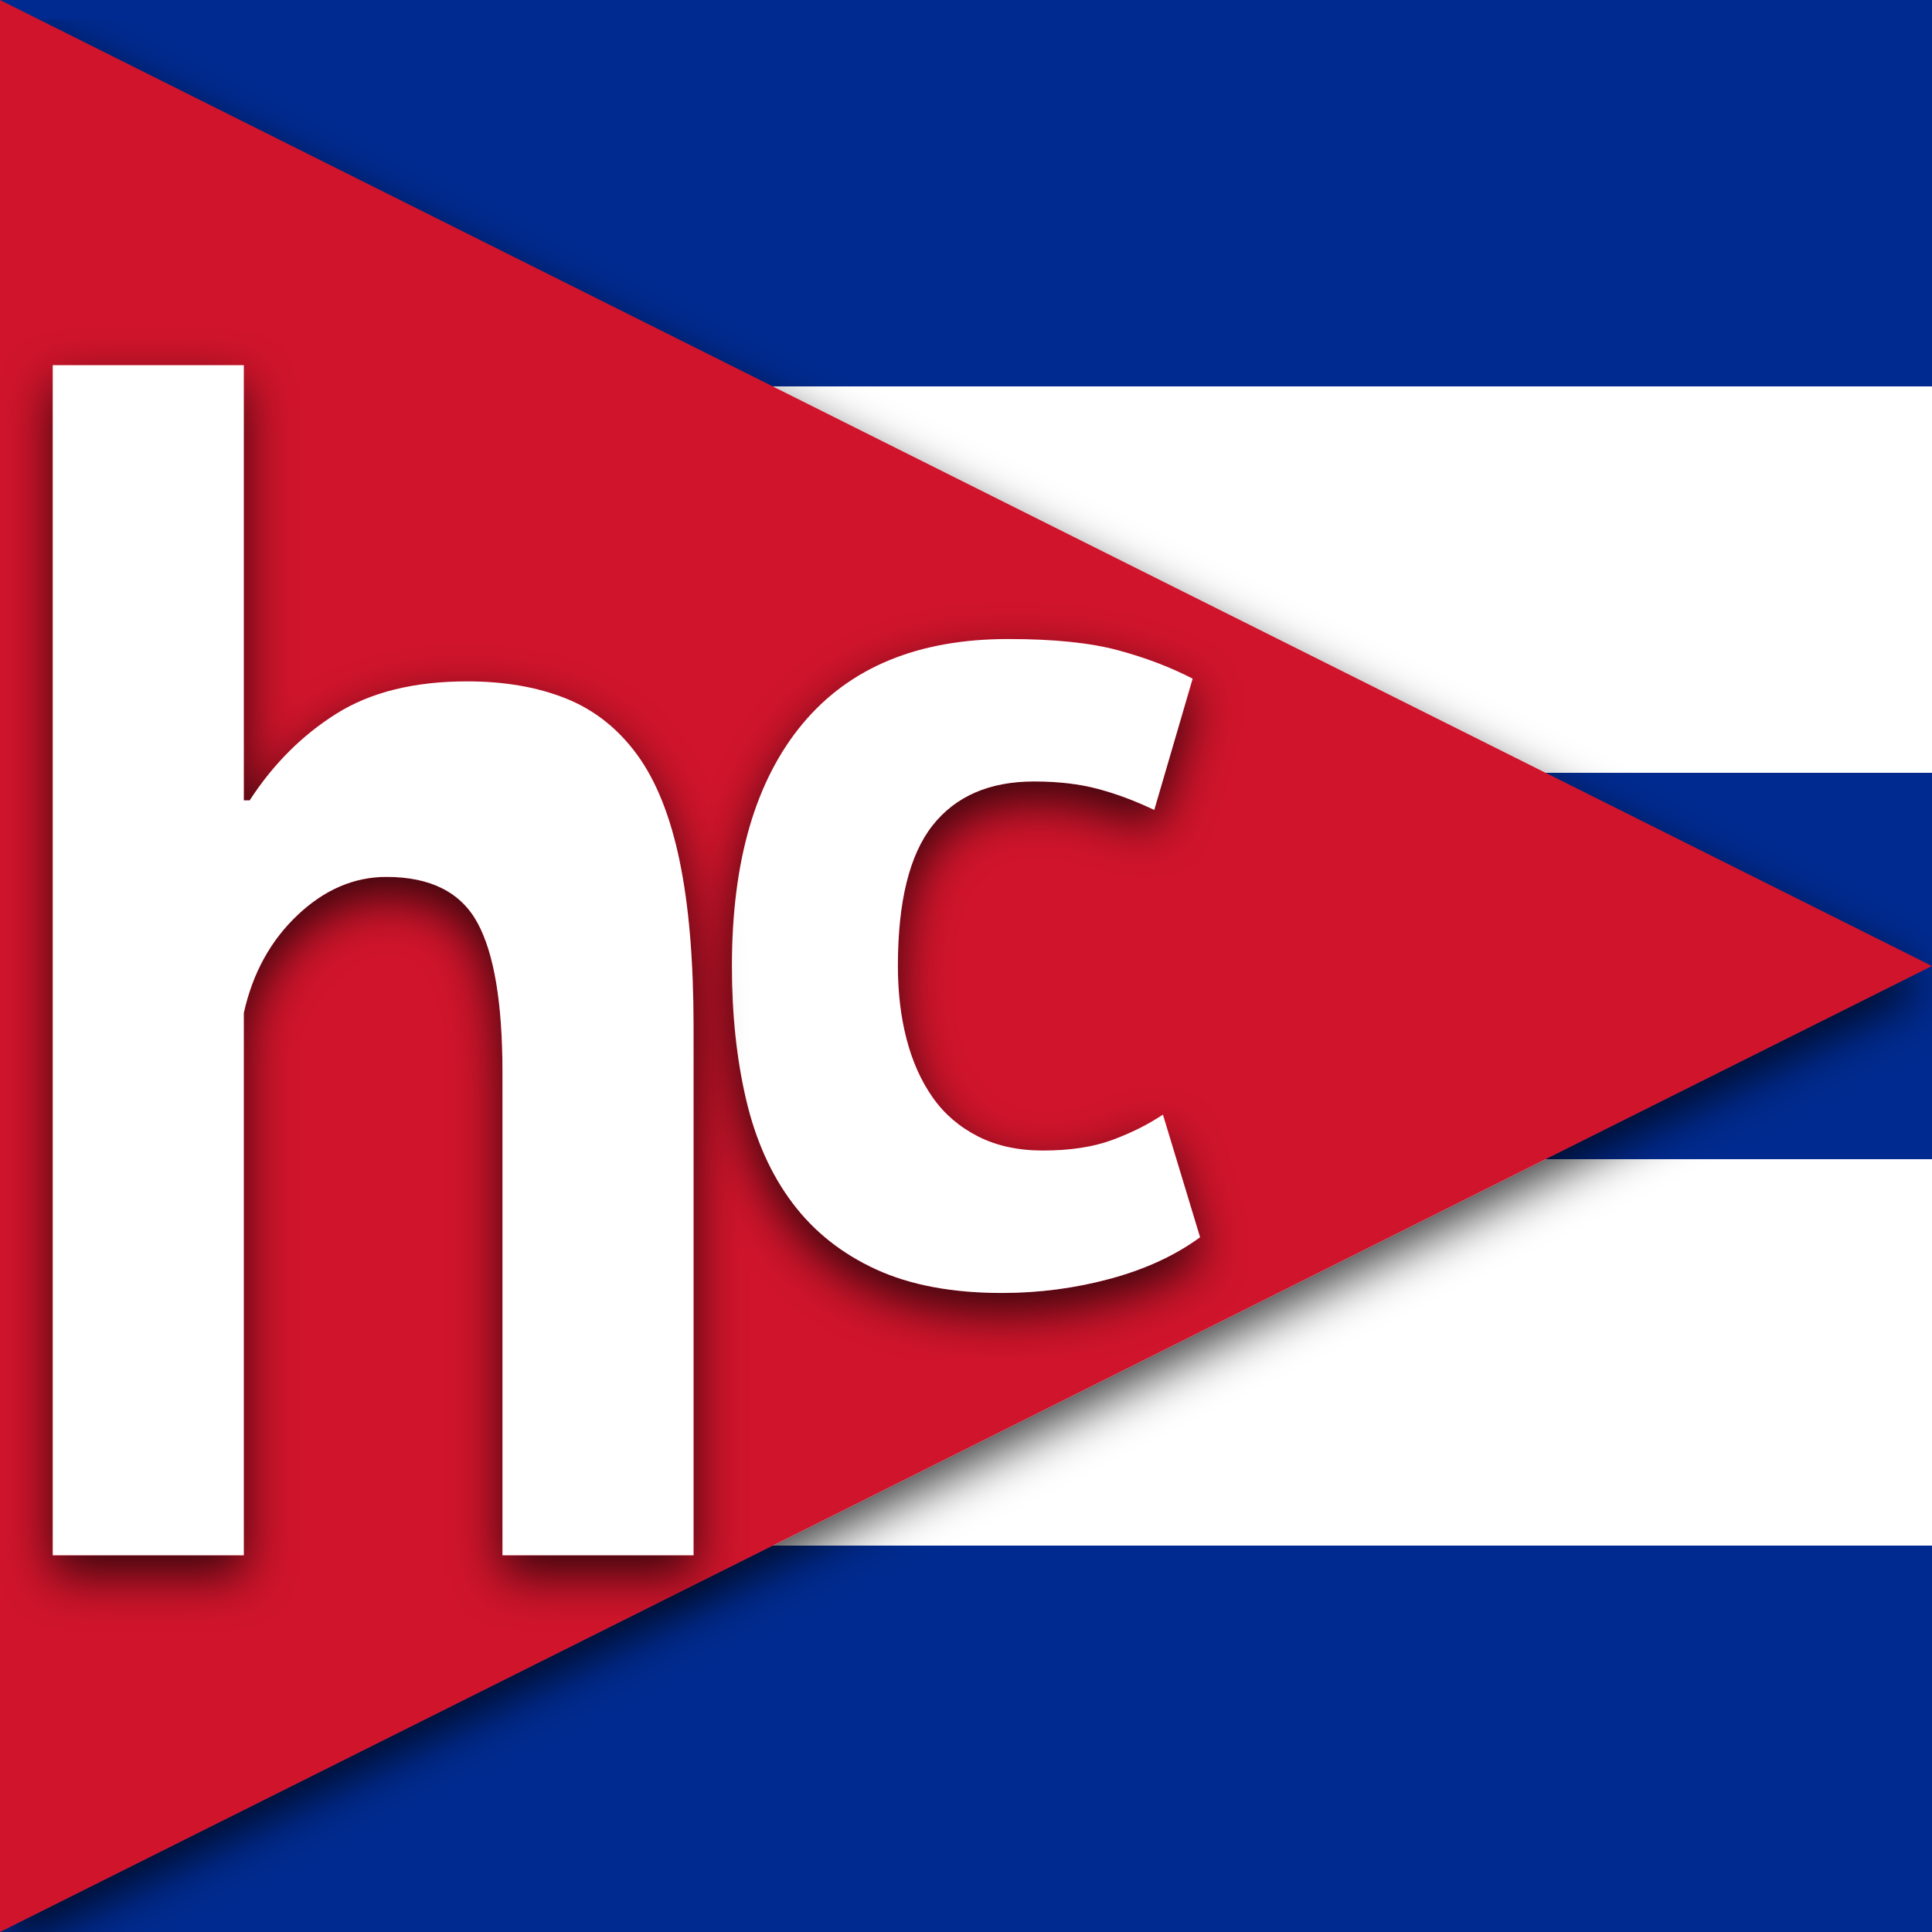
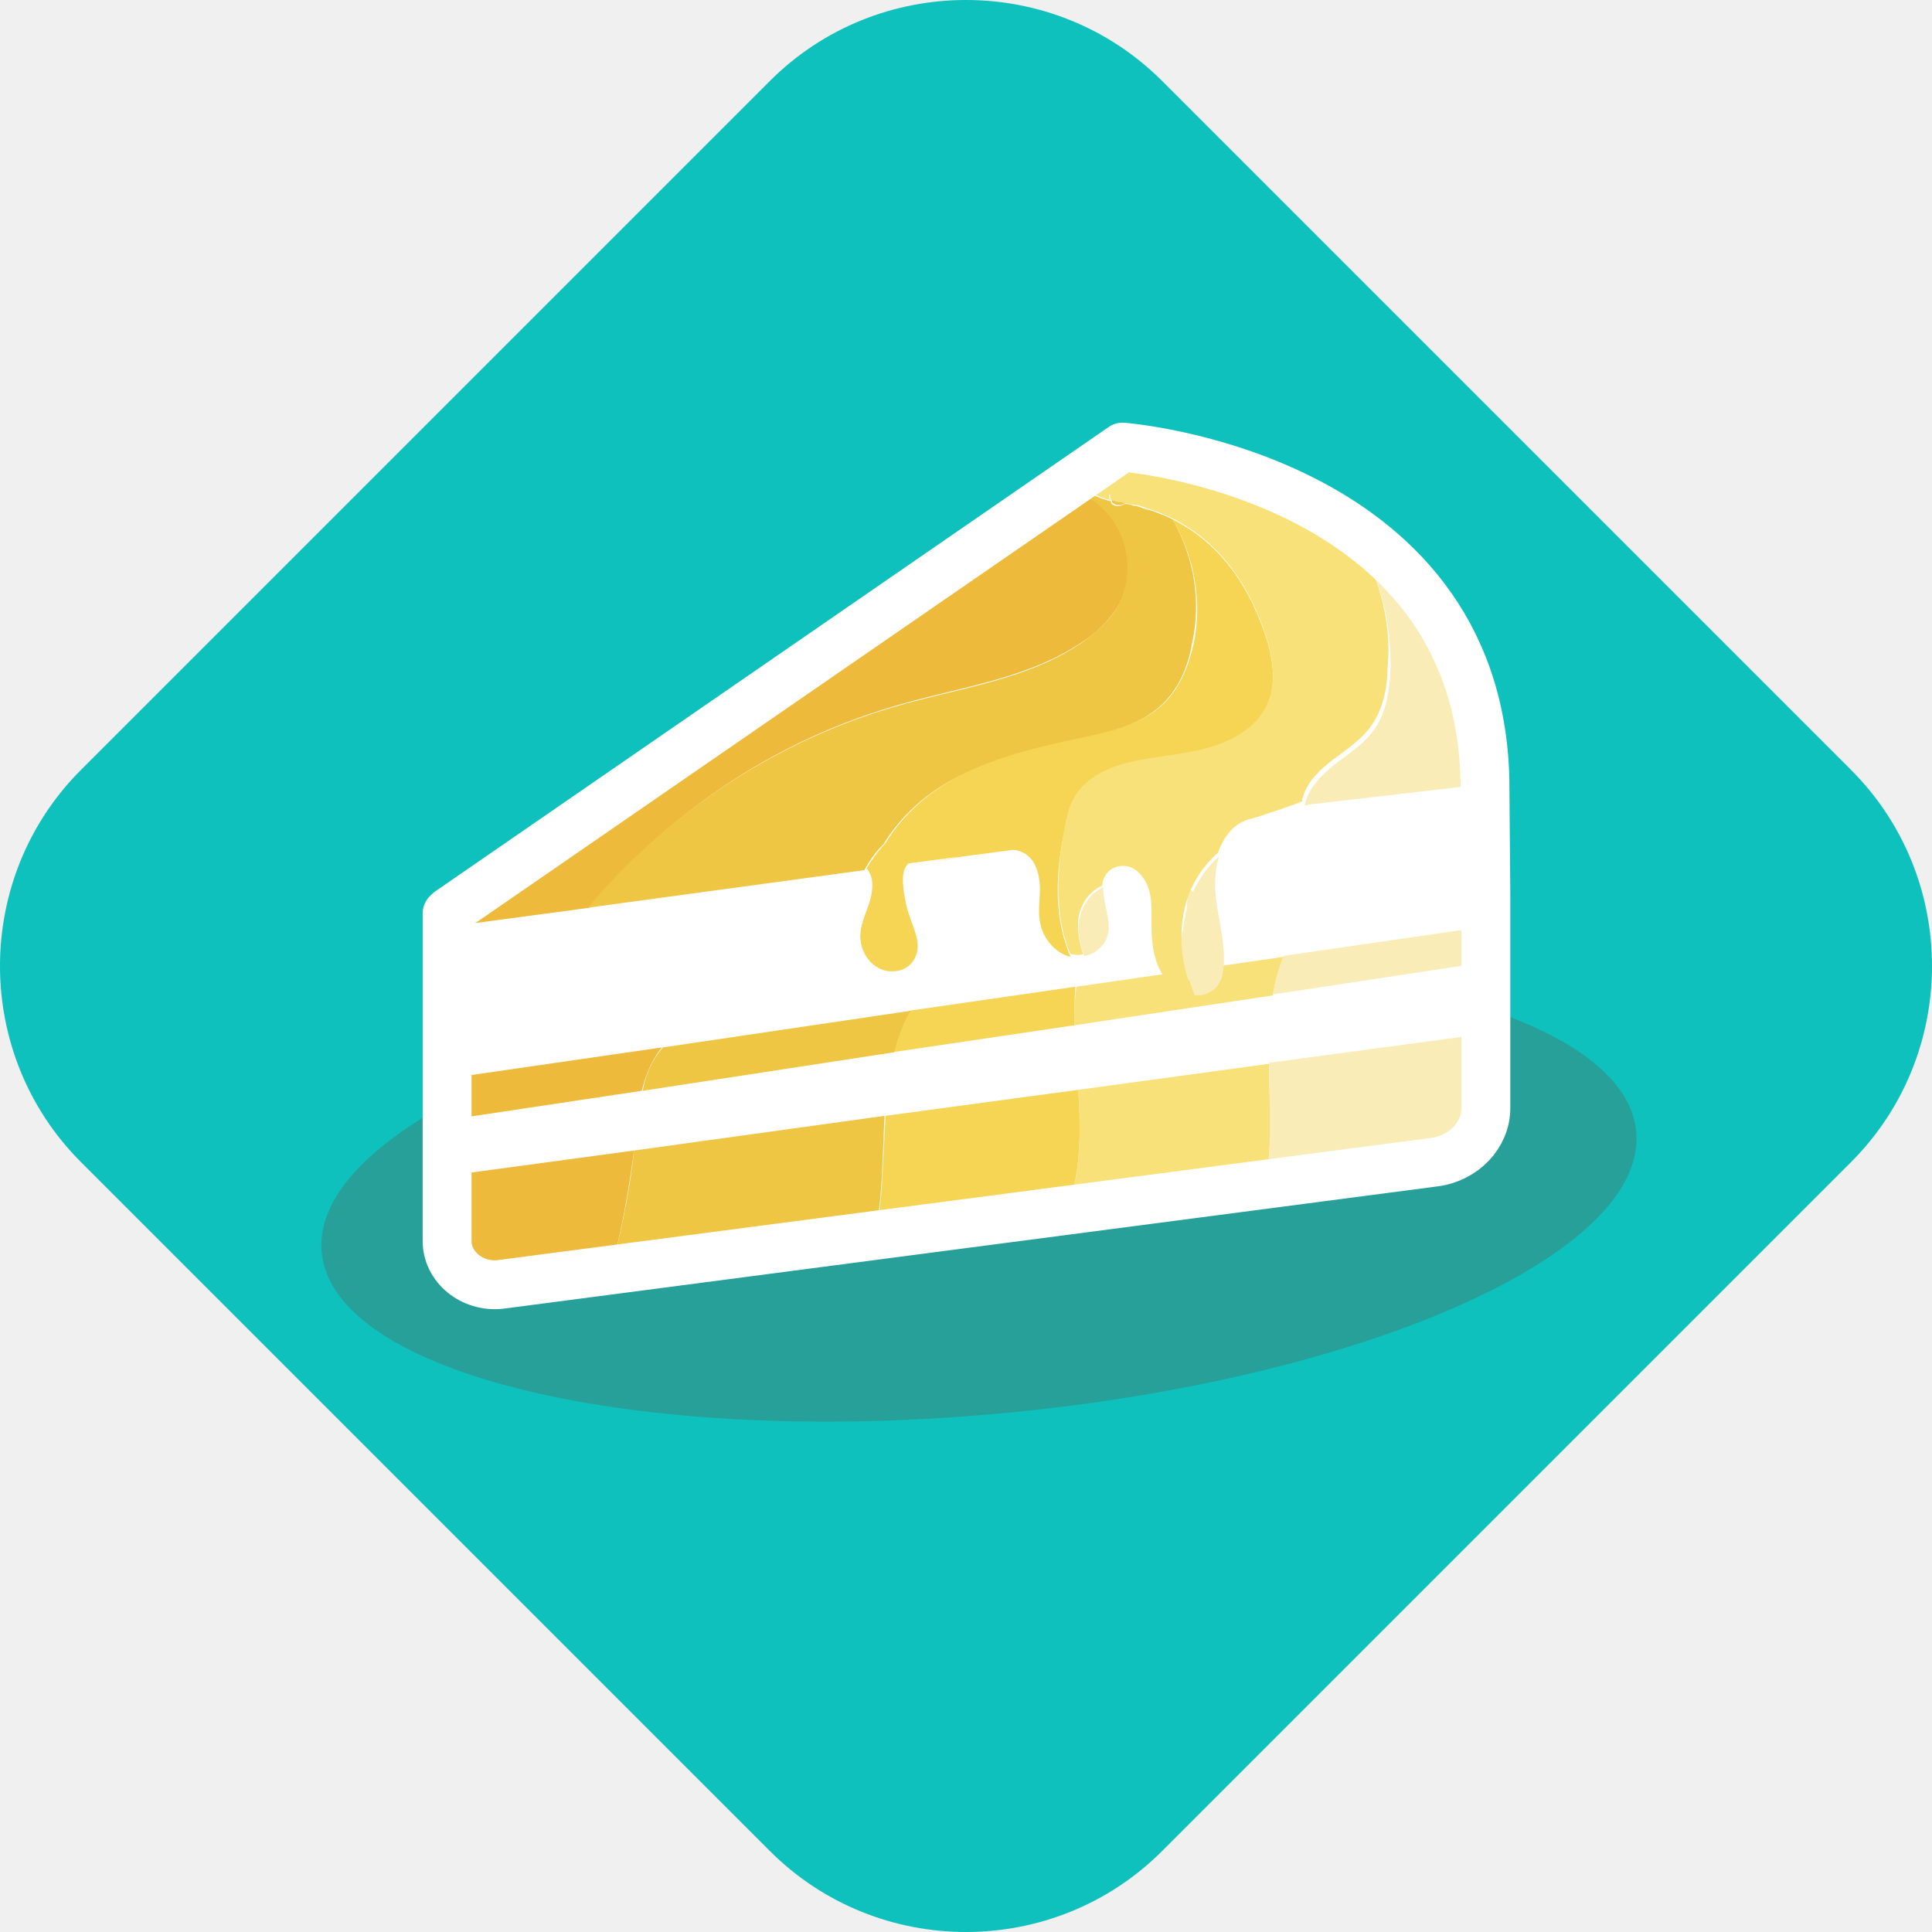
- <svg xmlns="http://www.w3.org/2000/svg" version="1.1" x="0" y="0" width="200" height="200" viewBox="0, 0, 200, 200">
-   <defs>
-     <clipPath id="Clip_1">
-       <path d="M-6,-8 L206,-8 L206,208 L-6,208 z M200,100 L0,0 L0,200" />
-     </clipPath>
-     <filter id="Shadow_2">
-       <feGaussianBlur in="SourceAlpha" stdDeviation="2.5" />
-       <feOffset dx="0" dy="2" result="offsetblur" />
-       <feFlood flood-color="#000000" />
-       <feComposite in2="offsetblur" operator="in" />
-     </filter>
-     <clipPath id="Clip_3">
-       <path d="M69.768,58.152 L130.232,58.152 L130.232,141.848 L69.768,141.848 z M104.359,66.152 Q90.384,66.152 83.076,74.935 Q75.768,83.717 75.768,100 Q75.768,107.564 77.243,113.847 Q78.717,120.129 82.051,124.552 Q85.384,128.976 90.705,131.412 Q96.025,133.848 103.718,133.848 Q109.488,133.848 114.936,132.373 Q120.385,130.899 124.232,128.078 L120.385,115.385 Q118.078,116.924 115.129,118.014 Q112.18,119.103 107.949,119.103 Q104.103,119.103 101.218,117.629 Q98.333,116.154 96.538,113.59 Q94.743,111.026 93.846,107.564 Q92.948,104.103 92.948,100 Q92.948,90 96.538,85.448 Q100.128,80.897 107.052,80.897 Q110.77,80.897 113.654,81.666 Q116.539,82.435 119.488,83.845 L123.462,70.255 Q120.001,68.46 115.706,67.306 Q111.411,66.152 104.359,66.152 z" />
-     </clipPath>
-     <filter id="Shadow_4">
-       <feGaussianBlur in="SourceAlpha" stdDeviation="2.5" />
-       <feOffset dx="0" dy="2" result="offsetblur" />
-       <feFlood flood-color="#000000" />
-       <feComposite in2="offsetblur" operator="in" />
-     </filter>
-     <clipPath id="Clip_5">
-       <path d="M-0.54,29.8 L77.796,29.8 L77.796,169 L-0.54,169 z M25.239,37.8 L5.459,37.8 L5.459,161 L25.239,161 L25.239,104.856 Q26.608,98.696 30.792,94.736 Q34.976,90.776 39.997,90.776 Q46.843,90.776 49.43,95.528 Q52.016,100.28 52.016,111.016 L52.016,161 L71.796,161 L71.796,106.264 Q71.796,96.056 70.35,89.104 Q68.905,82.152 65.938,78.104 Q62.971,74.056 58.559,72.296 Q54.146,70.536 48.365,70.536 Q40.149,70.536 34.824,73.88 Q29.499,77.224 25.847,82.856 L25.239,82.856 L25.239,37.8 z" />
-     </clipPath>
-     <filter id="Shadow_6">
-       <feGaussianBlur in="SourceAlpha" stdDeviation="2.5" />
-       <feOffset dx="0" dy="2" result="offsetblur" />
-       <feFlood flood-color="#000000" />
-       <feComposite in2="offsetblur" operator="in" />
-     </filter>
-   </defs>
-   <g id="Layer_1">
-     <path d="M0,0 L200,0 L200,200 L0,200" fill="#002A8F" />
-     <path d="M0,40 L200,40 L200,80 L0,80 L0,120 L200,120 L200,160 L0,160" fill="#FFFFFF" />
+ <svg xmlns="http://www.w3.org/2000/svg" version="1.1" id="Layer_1" x="0px" y="0px" viewBox="0 0 200.5 200.5" enable-background="new 0 0 200.5 200.5" xml:space="preserve">
+   <path fill="#0EC1BC" d="M192.1,120.6l-71.5,71.5c-11.2,11.2-29.5,11.2-40.7,0L8.4,120.6c-11.2-11.2-11.2-29.5,0-40.7L79.9,8.4  c11.2-11.2,29.5-11.2,40.7,0l71.5,71.5C203.3,91.1,203.3,109.4,192.1,120.6z" />
+   <ellipse transform="matrix(0.9958 -9.115107e-02 9.115107e-02 0.9958 -10.8562 9.7731)" fill="#27A09A" cx="101.6" cy="123.7" rx="68.5" ry="23.1" />
+   <g>
+     <path fill="#FFFFFF" d="M153.4,80.8c-0.8-30.3-37.1-32.9-37.1-32.9L47.3,94l0,0l-0.2,0.2l0,1.8l0-1.8v11.2v7.4v3.9v5.3v4.8   c0,2.6,2.6,4.6,5.4,4.3l95.7-12.2c3-0.4,5.2-2.7,5.2-5.4v-4.7V102v-3.4v-6.4L153.4,80.8L153.4,80.8z" />
    <g>
-       <path d="M0,200 L0,0 L200,100" clip-path="url(#Clip_1)" filter="url(#Shadow_2)" fill="rgba(0,0,0,0.75)" />
-       <path d="M200,100 L-0,0 L-0,200" fill="#CF142B" />
+       <path fill="#F9E17A" d="M131.7,110.4l-19.8,2.7c0.2,3.3,0.3,6.6-0.4,9.8c-0.1,0.3-0.1,0.5-0.2,0.8l20.3-2.9    c0.2-1.5,0.2-3.1,0.2-4.6C131.8,114.2,131.7,112.3,131.7,110.4z" />
+       <path fill="#F6D555" d="M111.9,113.1l-20,2.7c-0.2,3.6-0.3,7.2-0.7,10.7l20.1-2.8c0.1-0.3,0.1-0.5,0.2-0.8    C112.2,119.6,112.1,116.4,111.9,113.1z" />
+       <path fill="#EDBA3B" d="M47.3,121.9v5.3c0,2.9,2.5,5.1,5.4,4.7l11.1-1.6c0.9-3.6,1.5-7.2,2-10.9L47.3,121.9z" />
+       <path fill="#EFC643" d="M65.8,119.4c-0.4,3.7-1.1,7.3-2,10.9l27.3-3.8c0.5-3.5,0.5-7.1,0.7-10.7L65.8,119.4z" />
+       <path fill="#F9ECB7" d="M131.8,116.1c0,1.5,0,3.1-0.2,4.6l16.4-2.3c3-0.4,5.2-2.9,5.2-5.9v-5.1l-21.5,2.9    C131.7,112.3,131.8,114.2,131.8,116.1z" />
+       <path fill="#F9E17A" d="M111.5,106.4l20.6-3.1c0.2-1.4,0.6-2.7,1.1-4l-21.5,3.1C111.5,103.7,111.5,105,111.5,106.4z" />
+       <path fill="#F9ECB7" d="M132.1,103.2l21.1-3.2v-3.7l-20,2.9C132.7,100.5,132.3,101.9,132.1,103.2z" />
+       <path fill="#EDBA3B" d="M68.6,108.8c0,0,0.1-0.1,0.1-0.1l-21.4,3.1v4.3l19.3-2.9C67,111.6,67.6,110.1,68.6,108.8z" />
+       <path fill="#F6D555" d="M111.5,106.4c0-1.3,0-2.7,0.1-4l-17.3,2.5c-0.8,1.3-1.3,2.8-1.7,4.3L111.5,106.4z" />
+       <path fill="#EFC643" d="M66.7,113.2l26.1-4c0.4-1.5,0.9-3,1.7-4.3l-25.7,3.8c0,0-0.1,0.1-0.1,0.1C67.6,110.1,67,111.6,66.7,113.2z    " />
+       <g>
+         <path fill="none" d="M135.6,83.5l0.1,0C135.7,83.5,135.7,83.5,135.6,83.5z" />
+         <path fill="#F6D555" d="M135.7,83.5l-0.1,0C135.5,83.7,135.7,83.5,135.7,83.5z" />
+         <path fill="#F9ECB7" d="M123.4,92.1c1.2,1.3,1.8,3,2.2,4.7c0.3,1.2,0.5,2.6-0.1,3.7c-0.6,1.1-2.2,1.7-3.1,0.8     c-1-1-0.4-2.6,0.1-3.9c0.7-1.9,0.9-4.1,0.5-6.1" />
+         <path fill="#F9ECB7" d="M112,95.6c-0.2,1.2,0.1,2.4,0.5,3.6c0.6-0.1,1.1-0.3,1.5-0.7c2.1-1.7,0.4-4.4,0.5-6.4     C113.1,92.7,112.2,94.1,112,95.6z" />
+         <path fill="#F9ECB7" d="M123.4,93.6c-1.1,3.1-0.7,6.6,0.6,9.7c0.3,0,0.7,0,1-0.1c1.6-0.5,1.9-1.8,2-3c0.2-2.7-0.8-5.4-0.9-8.2     c0-1,0.1-2.1,0.4-3.1C125.1,90.1,124,91.8,123.4,93.6z" />
+         <path fill="#F9ECB7" d="M139.9,54.5c3,4.4,4.6,9.7,4.4,15.1c-0.1,2.3-0.5,4.6-1.9,6.4c-1.1,1.4-2.7,2.4-4.1,3.5     c-1.3,1.1-2.6,2.4-2.9,4.1c0.1,0,0.2-0.1,0.3-0.1c0.1,0,0.1,0,0.1,0l15.5-1.8c1-0.1,1.8-1,1.7-2     C152.2,67.5,146.6,59.6,139.9,54.5z" />
+         <path fill="#F6D555" d="M131.2,65.6c-1.9-5.5-5-9.4-9.5-11.7c2.2,3.8,3.1,8.4,2.2,12.8c-0.5,2.3-1.4,4.6-3.1,6.3     c-2.4,2.3-5.8,2.9-9,3.6c-4.7,1-9.5,2.1-13.6,4.7c-2.5,1.5-4.8,3.7-6.3,6.2c0,0,0,0,0,0c-0.1,0.1-0.1,0.1-0.2,0.2     c-0.7,0.8-1.3,1.6-1.8,2.5l0.1,0c0.7,0.9,0.6,2.1,0.3,3.2c-0.3,1.1-0.9,2.2-1,3.4c-0.2,1.9,1.2,4.1,3.4,4c0.9,0,1.8-0.5,2.2-1.3     c0.8-1.4,0-2.9-0.5-4.4c-0.4-1.1-0.6-2.3-0.7-3.5c0-0.7,0-1.5,0.6-2c0,0,0,0,0,0l5.3-0.7c-1,0.2-2,0.4-2.9,0.6l3.1-0.6l5.3-0.7     c0.4,0,0.7,0.1,1.1,0.3c1.2,0.6,1.6,2,1.7,3.2c0.1,1.3-0.2,2.6,0,3.8c0.2,1.7,1.5,3.4,3.2,3.8c-0.3-0.7-0.5-1.3-0.7-2     c-1-3.6-0.7-7.5,0.1-11.2c0.2-1.1,0.5-2.2,1-3.1c0.4-0.7,0.9-1.2,1.6-1.7c0.5-0.4,1-0.7,1.5-1c2.8-1.4,6-1.5,9.1-2     c3.1-0.6,6.3-1.9,7.7-4.7C132.6,71,132.1,68.1,131.2,65.6z" />
+         <path fill="none" d="M116.8,52.2C116.8,52.2,116.8,52.2,116.8,52.2c-0.2,0-0.3-0.1-0.5-0.1C116.5,52.2,116.6,52.2,116.8,52.2z" />
+         <path fill="none" d="M117.8,52.5c-0.3-0.1-0.6-0.2-1-0.2c0,0,0,0,0,0C117.1,52.3,117.4,52.4,117.8,52.5z" />
+         <path fill="none" d="M117.9,52.5c0.4,0.1,0.8,0.2,1.2,0.4C118.7,52.7,118.3,52.6,117.9,52.5z" />
+         <path fill="none" d="M119.2,52.9c0.9,0.3,1.7,0.6,2.5,1C120.9,53.5,120.1,53.2,119.2,52.9z" />
+         <path fill="#F9E17A" d="M115.2,51.3c0,0.2,0,0.4,0.1,0.6c0,0,0.1,0,0.1,0c0-0.2,0-0.3,0-0.5C115.3,51.4,115.3,51.3,115.2,51.3z" />
+         <path fill="#F9E17A" d="M139.9,54.5c-10.6-8.2-23.9-9.2-23.9-9.2l-1.2,0.9l-2.5,1.8l-2.5,1.8c1,0.2,1.9,0.4,2.9,0.7     c0.5,0.7,1.4,1.1,2.5,1.4c-0.1-0.2-0.1-0.4-0.1-0.6c0.1,0,0.1,0.1,0.2,0.1c0,0.2,0,0.3,0,0.5c0.3,0.1,0.6,0.1,0.9,0.2     c0.2,0,0.3,0.1,0.5,0.1c0.3,0.1,0.6,0.1,1,0.2c0.1,0,0.1,0,0.2,0c0.4,0.1,0.8,0.2,1.2,0.4c0,0,0,0,0.1,0c0.9,0.3,1.7,0.6,2.5,1     c0,0,0,0,0,0v0c4.5,2.3,7.6,6.2,9.5,11.7c0.9,2.5,1.4,5.4,0.2,7.8c-1.4,2.8-4.6,4.1-7.7,4.7c-3.1,0.6-6.3,0.7-9.1,2     c-1.2,0.6-2.4,1.5-3.1,2.7c-0.6,1-0.8,2.1-1,3.1c-0.7,3.7-1,7.6-0.1,11.2c0.2,0.7,0.4,1.4,0.7,2c0.2,0,0.4,0.1,0.7,0.1     c0.2,0,0.4,0,0.6-0.1c-0.4-1.2-0.6-2.4-0.5-3.6c0.2-1.5,1.1-2.9,2.5-3.5c0-0.6,0.3-1.2,0.8-1.6c0.8-0.6,2-0.6,2.8,0.1     c1.7,1.5,1.5,3.6,1.5,5.5c0,2.3,0.3,4.8,2.1,6.3c0.6,0.5,1.4,0.8,2.2,0.8c-1.3-3-1.6-6.5-0.6-9.7c0.6-1.8,1.7-3.5,3.2-4.8     c0.6-1.7,1.7-3.1,3.3-3.5c0.6-0.1,4.3-1.4,5.4-1.8c0.3-1.7,1.5-3,2.9-4.1c1.4-1.1,3-2.1,4.1-3.5c1.4-1.8,1.9-4.2,1.9-6.4     C144.5,64.3,142.9,58.9,139.9,54.5z" />
+         <path fill="#EFC643" d="M115.4,51.9c0,0.1,0,0.1,0,0.2c0.3,0.4,1,0.4,1.4,0.1c-0.2,0-0.3-0.1-0.5-0.1     C116,52.1,115.7,52,115.4,51.9z" />
+         <path fill="#EFC643" d="M117.8,52.5c0.1,0,0.1,0,0.2,0C117.9,52.5,117.8,52.5,117.8,52.5z" />
+         <polygon fill="#EFC643" points="121.7,53.9 121.7,53.9 121.7,53.9    " />
+         <path fill="#EFC643" d="M119.1,52.9C119.2,52.9,119.2,52.9,119.1,52.9C119.2,52.9,119.2,52.9,119.1,52.9z" />
+         <path fill="#EDBA3B" d="M93.8,73c6.4-1.8,13.2-2.7,18.7-6.5c1.5-1,2.8-2.3,3.7-3.9c1.3-2.5,1.2-5.8-0.3-8.2     c-1.4-2.3-3.9-3.9-6.6-4.2L48.9,94.8c-0.4,0.3-0.2,1,0.4,1l11.9-1.6C69.6,84,81.1,76.5,93.8,73z" />
+         <path fill="#EFC643" d="M121.7,53.9C121.7,53.9,121.7,53.9,121.7,53.9c-0.8-0.4-1.6-0.7-2.5-1c0,0,0,0-0.1,0     c-0.4-0.1-0.8-0.3-1.2-0.4c-0.1,0-0.1,0-0.2,0c-0.3-0.1-0.6-0.2-1-0.2c-0.4,0.3-1.1,0.3-1.4-0.1c0-0.1,0-0.1,0-0.2     c0,0-0.1,0-0.1,0c0,0,0,0.1,0,0.1c0,0,0-0.1,0-0.1c-1.1-0.3-2-0.6-2.5-1.4c-1-0.3-1.9-0.5-2.9-0.7l-0.6,0.4     c2.7,0.3,5.2,1.9,6.6,4.2c1.5,2.5,1.6,5.7,0.3,8.2c-0.8,1.6-2.2,2.8-3.7,3.9c-5.4,3.8-12.3,4.7-18.7,6.5     c-12.7,3.5-24.2,11-32.7,21.1l28.7-3.9c0.5-0.9,1.1-1.8,1.8-2.5c0.1-0.1,0.1-0.1,0.2-0.2c1.5-2.5,3.8-4.7,6.3-6.2     c4.1-2.5,8.9-3.7,13.6-4.7c3.2-0.7,6.6-1.3,9-3.6c1.7-1.6,2.7-3.9,3.1-6.3C124.7,62.4,123.9,57.8,121.7,53.9z" />
+       </g>
    </g>
-     <path d="M57.75,70 L75.425,124.25 L29.175,90.75 L86.275,90.75 L40.025,124.25" fill="#FFFFFF" opacity="0" />
-     <text transform="matrix(1, 0, 0, 1, -69, 185.25)" display="none">
-       <tspan x="-127.14" y="81" font-family="PTSans-Bold" font-size="260" fill="#FFFFFF">hc</tspan>
-     </text>
-     <g>
-       <path d="M104.359,66.152 Q111.411,66.152 115.706,67.306 Q120.001,68.46 123.462,70.255 L119.488,83.845 Q116.539,82.435 113.654,81.666 Q110.77,80.897 107.052,80.897 Q100.128,80.897 96.538,85.448 Q92.948,90 92.948,100 Q92.948,104.103 93.846,107.564 Q94.743,111.026 96.538,113.59 Q98.333,116.154 101.218,117.629 Q104.103,119.103 107.949,119.103 Q112.18,119.103 115.129,118.014 Q118.078,116.924 120.385,115.385 L124.232,128.078 Q120.385,130.899 114.936,132.373 Q109.488,133.848 103.718,133.848 Q96.025,133.848 90.705,131.412 Q85.384,128.976 82.051,124.552 Q78.717,120.129 77.243,113.847 Q75.768,107.564 75.768,100 Q75.768,83.717 83.076,74.935 Q90.384,66.152 104.359,66.152 z" clip-path="url(#Clip_3)" filter="url(#Shadow_4)" fill="rgba(0,0,0,0.75)" />
-       <path d="M124.232,128.078 Q120.385,130.899 114.936,132.373 Q109.488,133.848 103.718,133.848 Q96.025,133.848 90.705,131.412 Q85.384,128.976 82.051,124.552 Q78.717,120.129 77.243,113.847 Q75.768,107.564 75.768,100 Q75.768,83.717 83.076,74.935 Q90.384,66.152 104.359,66.152 Q111.411,66.152 115.706,67.306 Q120.001,68.46 123.462,70.255 L119.488,83.846 Q116.539,82.435 113.654,81.666 Q110.77,80.897 107.052,80.897 Q100.128,80.897 96.538,85.448 Q92.948,90 92.948,100 Q92.948,104.103 93.846,107.564 Q94.743,111.026 96.538,113.59 Q98.333,116.154 101.218,117.629 Q104.103,119.103 107.949,119.103 Q112.18,119.103 115.129,118.014 Q118.078,116.924 120.385,115.385 z" fill="#FFFFFF" />
-     </g>
-     <g>
-       <path d="M25.239,37.8 L25.239,82.856 L25.847,82.856 Q29.499,77.224 34.824,73.88 Q40.149,70.536 48.365,70.536 Q54.146,70.536 58.559,72.296 Q62.971,74.056 65.938,78.104 Q68.905,82.152 70.35,89.104 Q71.796,96.056 71.796,106.264 L71.796,161 L52.016,161 L52.016,111.016 Q52.016,100.28 49.43,95.528 Q46.843,90.776 39.997,90.776 Q34.976,90.776 30.792,94.736 Q26.608,98.696 25.239,104.856 L25.239,161 L5.459,161 L5.459,37.8 L25.239,37.8 z" clip-path="url(#Clip_5)" filter="url(#Shadow_6)" fill="rgba(0,0,0,0.75)" />
-       <path d="M52.016,161 L52.016,111.016 Q52.016,100.28 49.43,95.528 Q46.843,90.776 39.997,90.776 Q34.976,90.776 30.792,94.736 Q26.608,98.696 25.239,104.856 L25.239,161 L5.46,161 L5.46,37.8 L25.239,37.8 L25.239,82.856 L25.847,82.856 Q29.499,77.224 34.824,73.88 Q40.149,70.536 48.365,70.536 Q54.146,70.536 58.559,72.296 Q62.971,74.056 65.938,78.104 Q68.905,82.152 70.35,89.104 Q71.796,96.056 71.796,106.264 L71.796,161 z" fill="#FFFFFF" />
-     </g>
+     <path fill="none" stroke="#FFFFFF" stroke-width="5.074" stroke-linecap="round" stroke-linejoin="round" stroke-miterlimit="10" d="   M154.1,80.8c-0.8-31.6-37.6-34.4-37.6-34.4L46.6,94.6l0,0l-0.2,0.2l0,0l0,0v11.7v7.7v4.1v5.5v5c0,2.7,2.6,4.8,5.5,4.5l97-12.7   c3-0.4,5.3-2.8,5.3-5.6v-4.9v-7v-3.5v-6.7L154.1,80.8L154.1,80.8z" />
  </g>
</svg>
